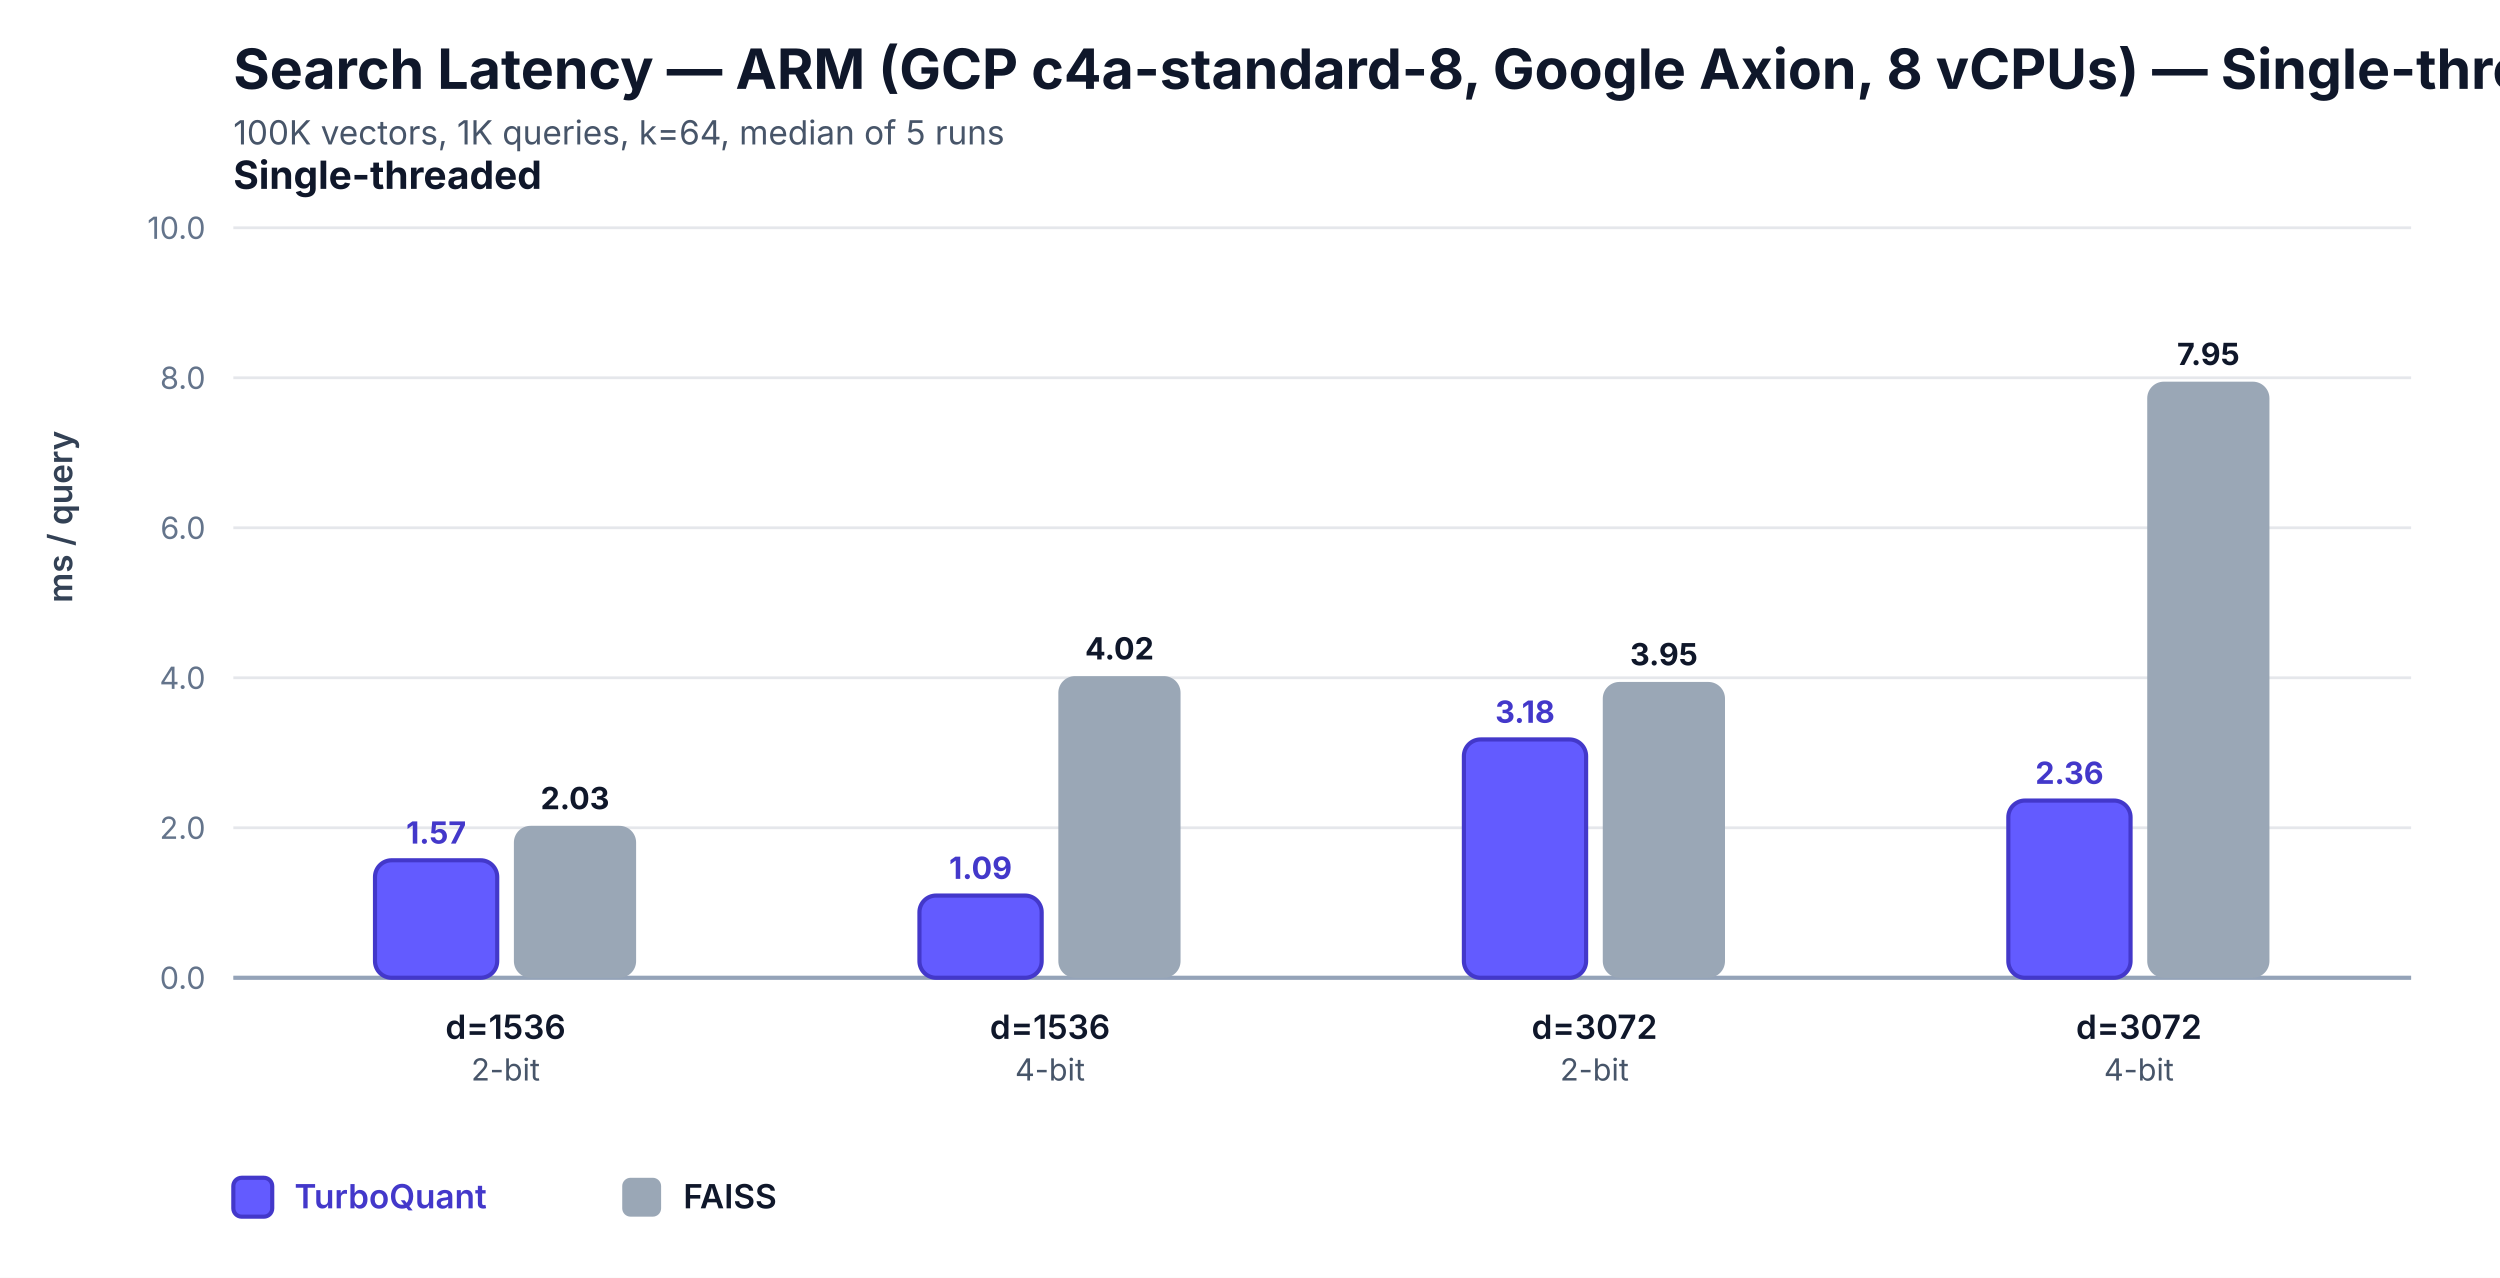
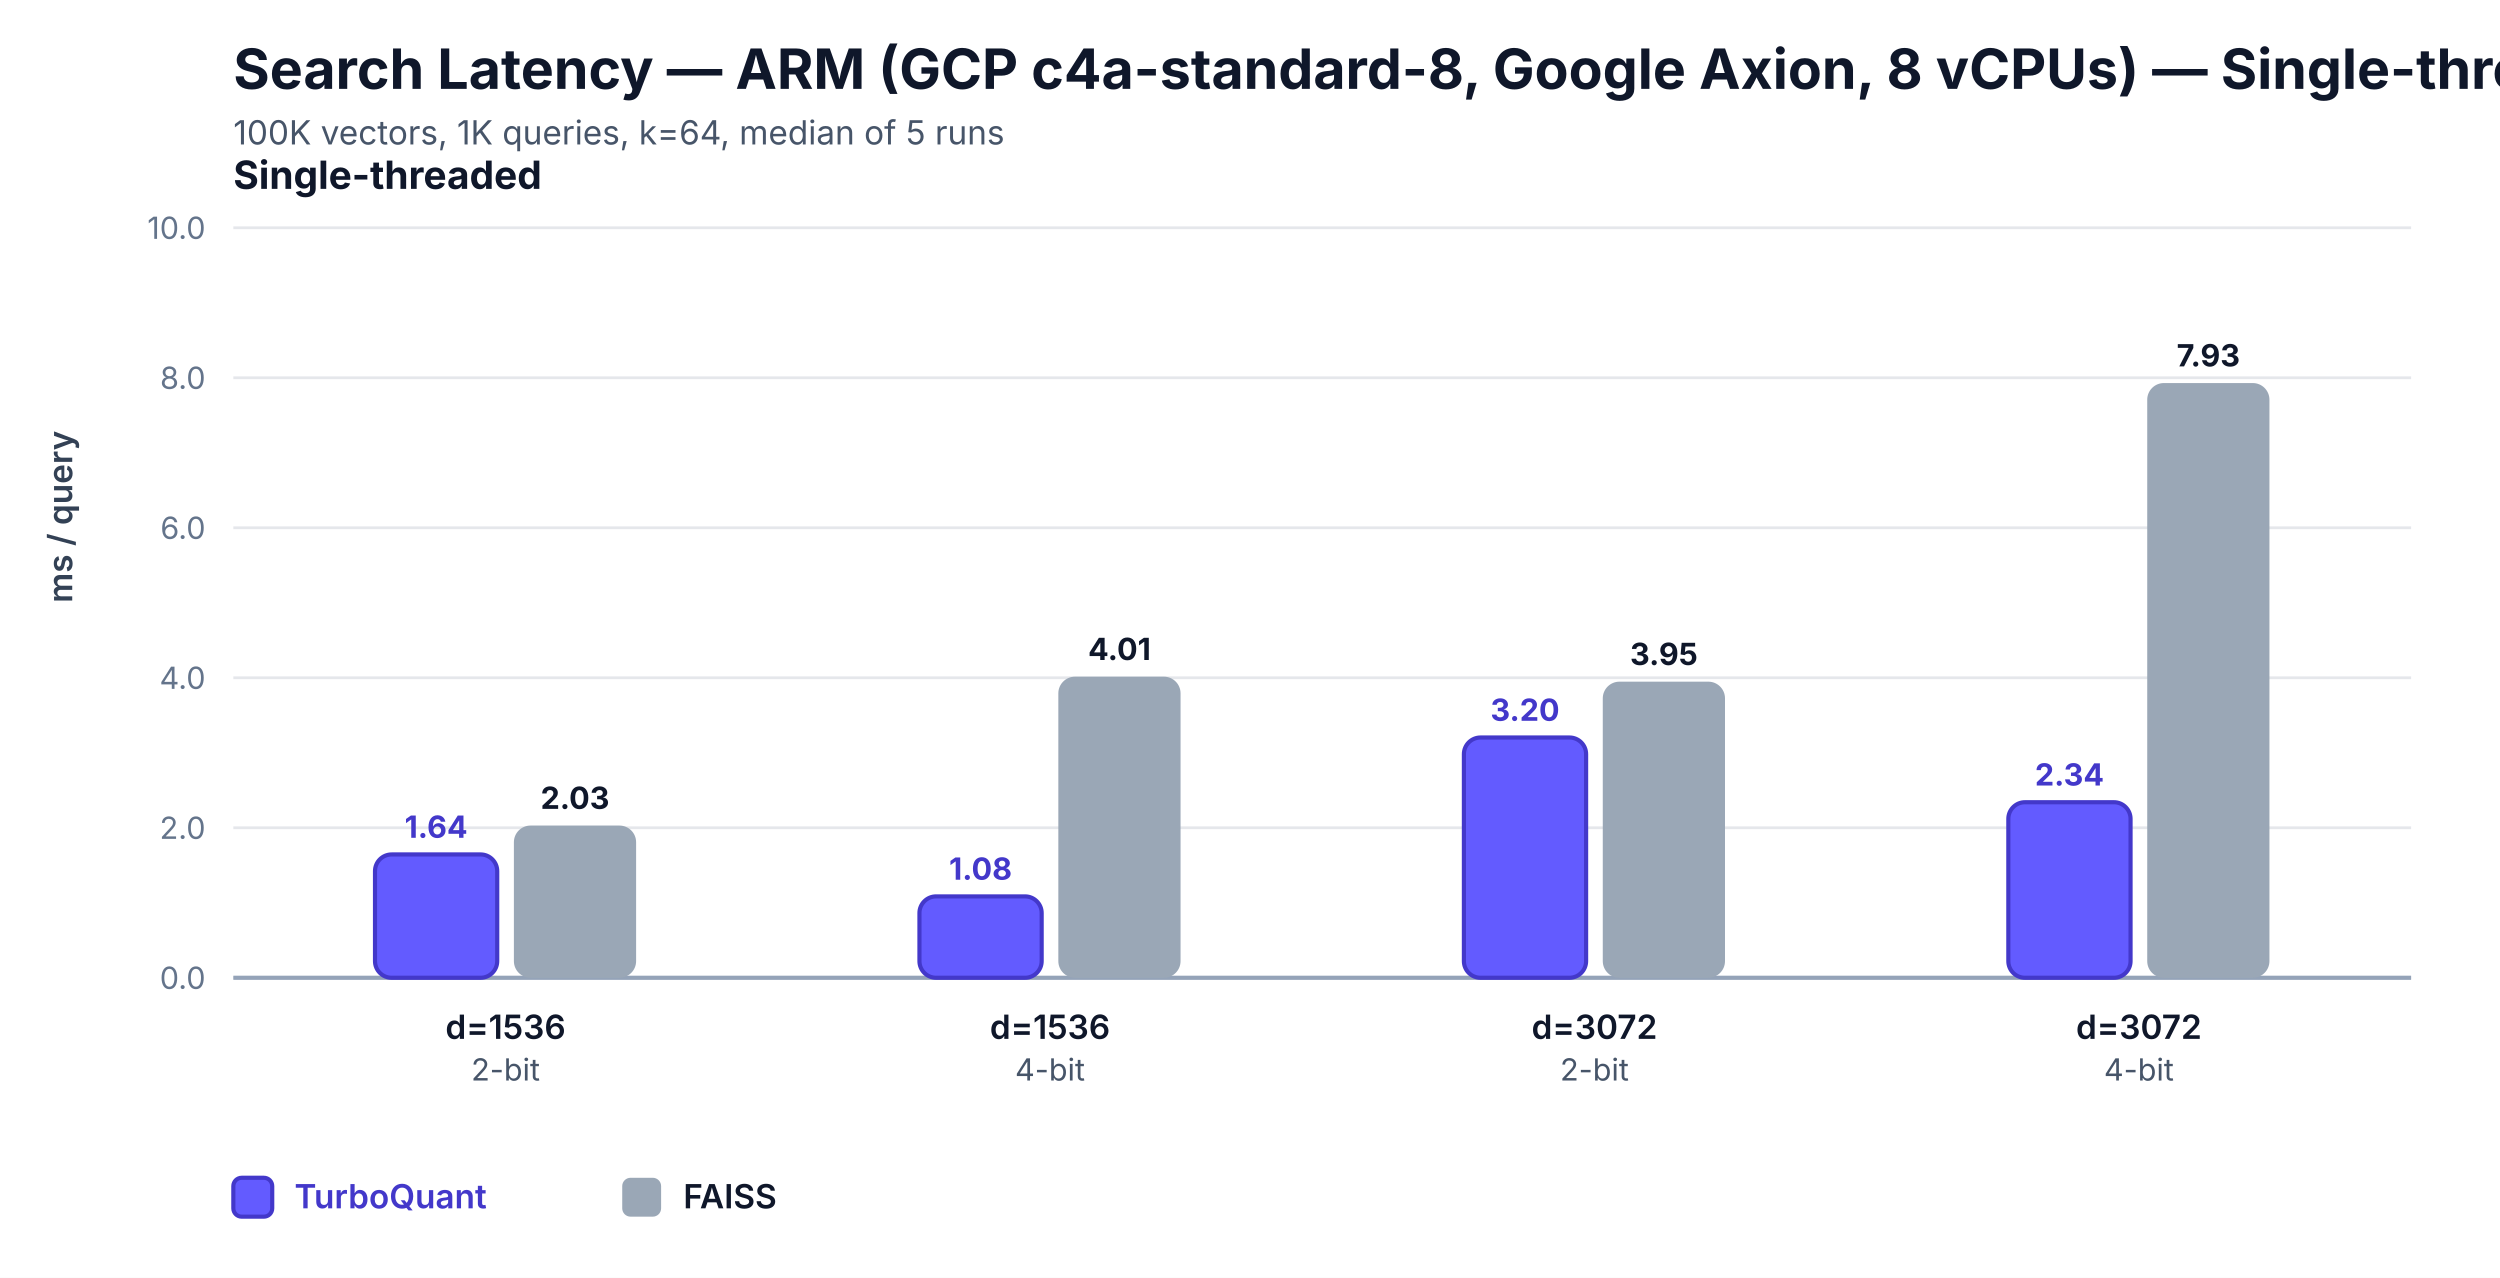
<svg xmlns="http://www.w3.org/2000/svg" width="900" height="460" viewBox="0 0 900 460" role="img" aria-label="Search Latency — ARM (GCP c4a-standard-8, Google Axion, 8 vCPUs) — Single-threaded">
  <style>
  .title { font: 700 20px -apple-system, BlinkMacSystemFont, "Segoe UI", sans-serif; fill: #0f172a; }
  .subtitle { font: 400 12px -apple-system, BlinkMacSystemFont, "Segoe UI", sans-serif; fill: #475569; }
  .panel { font: 700 14px -apple-system, BlinkMacSystemFont, "Segoe UI", sans-serif; fill: #0f172a; }
  .label { font: 600 12px -apple-system, BlinkMacSystemFont, "Segoe UI", sans-serif; fill: #0f172a; }
  .secondary { font: 400 11px -apple-system, BlinkMacSystemFont, "Segoe UI", sans-serif; fill: #475569; }
  .tick { font: 400 11px -apple-system, BlinkMacSystemFont, "Segoe UI", sans-serif; fill: #64748b; }
  .value { font: 700 11px -apple-system, BlinkMacSystemFont, "Segoe UI", sans-serif; fill: #0f172a; }
  .value-accent { font: 700 11px -apple-system, BlinkMacSystemFont, "Segoe UI", sans-serif; fill: #4338ca; }
  .axis { font: 600 12px -apple-system, BlinkMacSystemFont, "Segoe UI", sans-serif; fill: #334155; }
  .legend { font: 600 12px -apple-system, BlinkMacSystemFont, "Segoe UI", sans-serif; fill: #0f172a; }
</style>
  <rect width="100%" height="100%" fill="#ffffff" />
  <text x="84" y="32" class="title">Search Latency — ARM (GCP c4a-standard-8, Google Axion, 8 vCPUs) — Single-threaded</text>
  <text x="84" y="52" class="subtitle">100K vectors, 1K queries, k=64, median of 5 runs</text>
  <line x1="84" y1="352.0" x2="868" y2="352.0" stroke="#e5e7eb" stroke-width="1" />
  <text x="74" y="356.0" text-anchor="end" class="tick">0.0</text>
  <line x1="84" y1="298.0" x2="868" y2="298.0" stroke="#e5e7eb" stroke-width="1" />
  <text x="74" y="302.0" text-anchor="end" class="tick">2.0</text>
  <line x1="84" y1="244.0" x2="868" y2="244.0" stroke="#e5e7eb" stroke-width="1" />
  <text x="74" y="248.0" text-anchor="end" class="tick">4.0</text>
  <line x1="84" y1="190.0" x2="868" y2="190.0" stroke="#e5e7eb" stroke-width="1" />
  <text x="74" y="194.0" text-anchor="end" class="tick">6.0</text>
  <line x1="84" y1="136.0" x2="868" y2="136.0" stroke="#e5e7eb" stroke-width="1" />
  <text x="74" y="140.0" text-anchor="end" class="tick">8.0</text>
  <line x1="84" y1="82.0" x2="868" y2="82.0" stroke="#e5e7eb" stroke-width="1" />
  <text x="74" y="86.0" text-anchor="end" class="tick">10.0</text>
  <line x1="84" y1="352.0" x2="868" y2="352.0" stroke="#94a3b8" stroke-width="1.5" />
  <text x="84" y="68" class="panel">Single-threaded</text>
-   <rect x="135.0" y="309.7" width="44" height="42.3" rx="6" fill="#635bff" stroke="#4338ca" stroke-width="1.5" />
-   <rect x="185.0" y="297.3" width="44" height="54.7" rx="6" fill="#9aa7b6" />
-   <text x="157.0" y="303.7" text-anchor="middle" class="value-accent">1.57</text>
-   <text x="207.0" y="291.3" text-anchor="middle" class="value">2.03</text>
+   <rect x="135.0" y="307.6" width="44" height="44.4" rx="6" fill="#635bff" stroke="#4338ca" stroke-width="1.5" />
+   <rect x="185.0" y="297.2" width="44" height="54.8" rx="6" fill="#9aa7b6" />
+   <text x="157.0" y="301.6" text-anchor="middle" class="value-accent">1.64</text>
+   <text x="207.0" y="291.2" text-anchor="middle" class="value">2.03</text>
  <text x="182.0" y="374" text-anchor="middle" class="label">d=1536</text>
  <text x="182.0" y="389" text-anchor="middle" class="secondary">2-bit</text>
-   <rect x="331.0" y="322.4" width="44" height="29.6" rx="6" fill="#635bff" stroke="#4338ca" stroke-width="1.5" />
-   <rect x="381.0" y="243.4" width="44" height="108.6" rx="6" fill="#9aa7b6" />
-   <text x="353.0" y="316.4" text-anchor="middle" class="value-accent">1.09</text>
-   <text x="403.0" y="237.4" text-anchor="middle" class="value">4.02</text>
+   <rect x="331.0" y="322.7" width="44" height="29.3" rx="6" fill="#635bff" stroke="#4338ca" stroke-width="1.5" />
+   <rect x="381.0" y="243.6" width="44" height="108.4" rx="6" fill="#9aa7b6" />
+   <text x="353.0" y="316.7" text-anchor="middle" class="value-accent">1.08</text>
+   <text x="403.0" y="237.6" text-anchor="middle" class="value">4.01</text>
  <text x="378.0" y="374" text-anchor="middle" class="label">d=1536</text>
  <text x="378.0" y="389" text-anchor="middle" class="secondary">4-bit</text>
-   <rect x="527.0" y="266.2" width="44" height="85.8" rx="6" fill="#635bff" stroke="#4338ca" stroke-width="1.5" />
-   <rect x="577.0" y="245.5" width="44" height="106.5" rx="6" fill="#9aa7b6" />
-   <text x="549.0" y="260.2" text-anchor="middle" class="value-accent">3.18</text>
-   <text x="599.0" y="239.5" text-anchor="middle" class="value">3.95</text>
+   <rect x="527.0" y="265.5" width="44" height="86.5" rx="6" fill="#635bff" stroke="#4338ca" stroke-width="1.5" />
+   <rect x="577.0" y="245.4" width="44" height="106.6" rx="6" fill="#9aa7b6" />
+   <text x="549.0" y="259.5" text-anchor="middle" class="value-accent">3.20</text>
+   <text x="599.0" y="239.4" text-anchor="middle" class="value">3.95</text>
  <text x="574.0" y="374" text-anchor="middle" class="label">d=3072</text>
  <text x="574.0" y="389" text-anchor="middle" class="secondary">2-bit</text>
-   <rect x="723.0" y="288.2" width="44" height="63.8" rx="6" fill="#635bff" stroke="#4338ca" stroke-width="1.5" />
-   <rect x="773.0" y="137.4" width="44" height="214.6" rx="6" fill="#9aa7b6" />
-   <text x="745.0" y="282.2" text-anchor="middle" class="value-accent">2.36</text>
-   <text x="795.0" y="131.4" text-anchor="middle" class="value">7.95</text>
+   <rect x="723.0" y="288.8" width="44" height="63.2" rx="6" fill="#635bff" stroke="#4338ca" stroke-width="1.5" />
+   <rect x="773.0" y="137.9" width="44" height="214.1" rx="6" fill="#9aa7b6" />
+   <text x="745.0" y="282.8" text-anchor="middle" class="value-accent">2.34</text>
+   <text x="795.0" y="131.9" text-anchor="middle" class="value">7.93</text>
  <text x="770.0" y="374" text-anchor="middle" class="label">d=3072</text>
  <text x="770.0" y="389" text-anchor="middle" class="secondary">4-bit</text>
  <text x="26" y="217.0" transform="rotate(-90, 26, 217.0)" class="axis">ms / query</text>
  <rect x="84" y="424" width="14" height="14" rx="3" fill="#635bff" stroke="#4338ca" stroke-width="1.5" />
  <text x="106" y="435" class="legend" style="fill: #4338ca;">TurboQuant</text>
  <rect x="224" y="424" width="14" height="14" rx="3" fill="#9aa7b6" />
  <text x="246" y="435" class="legend">FAISS</text>
</svg>
